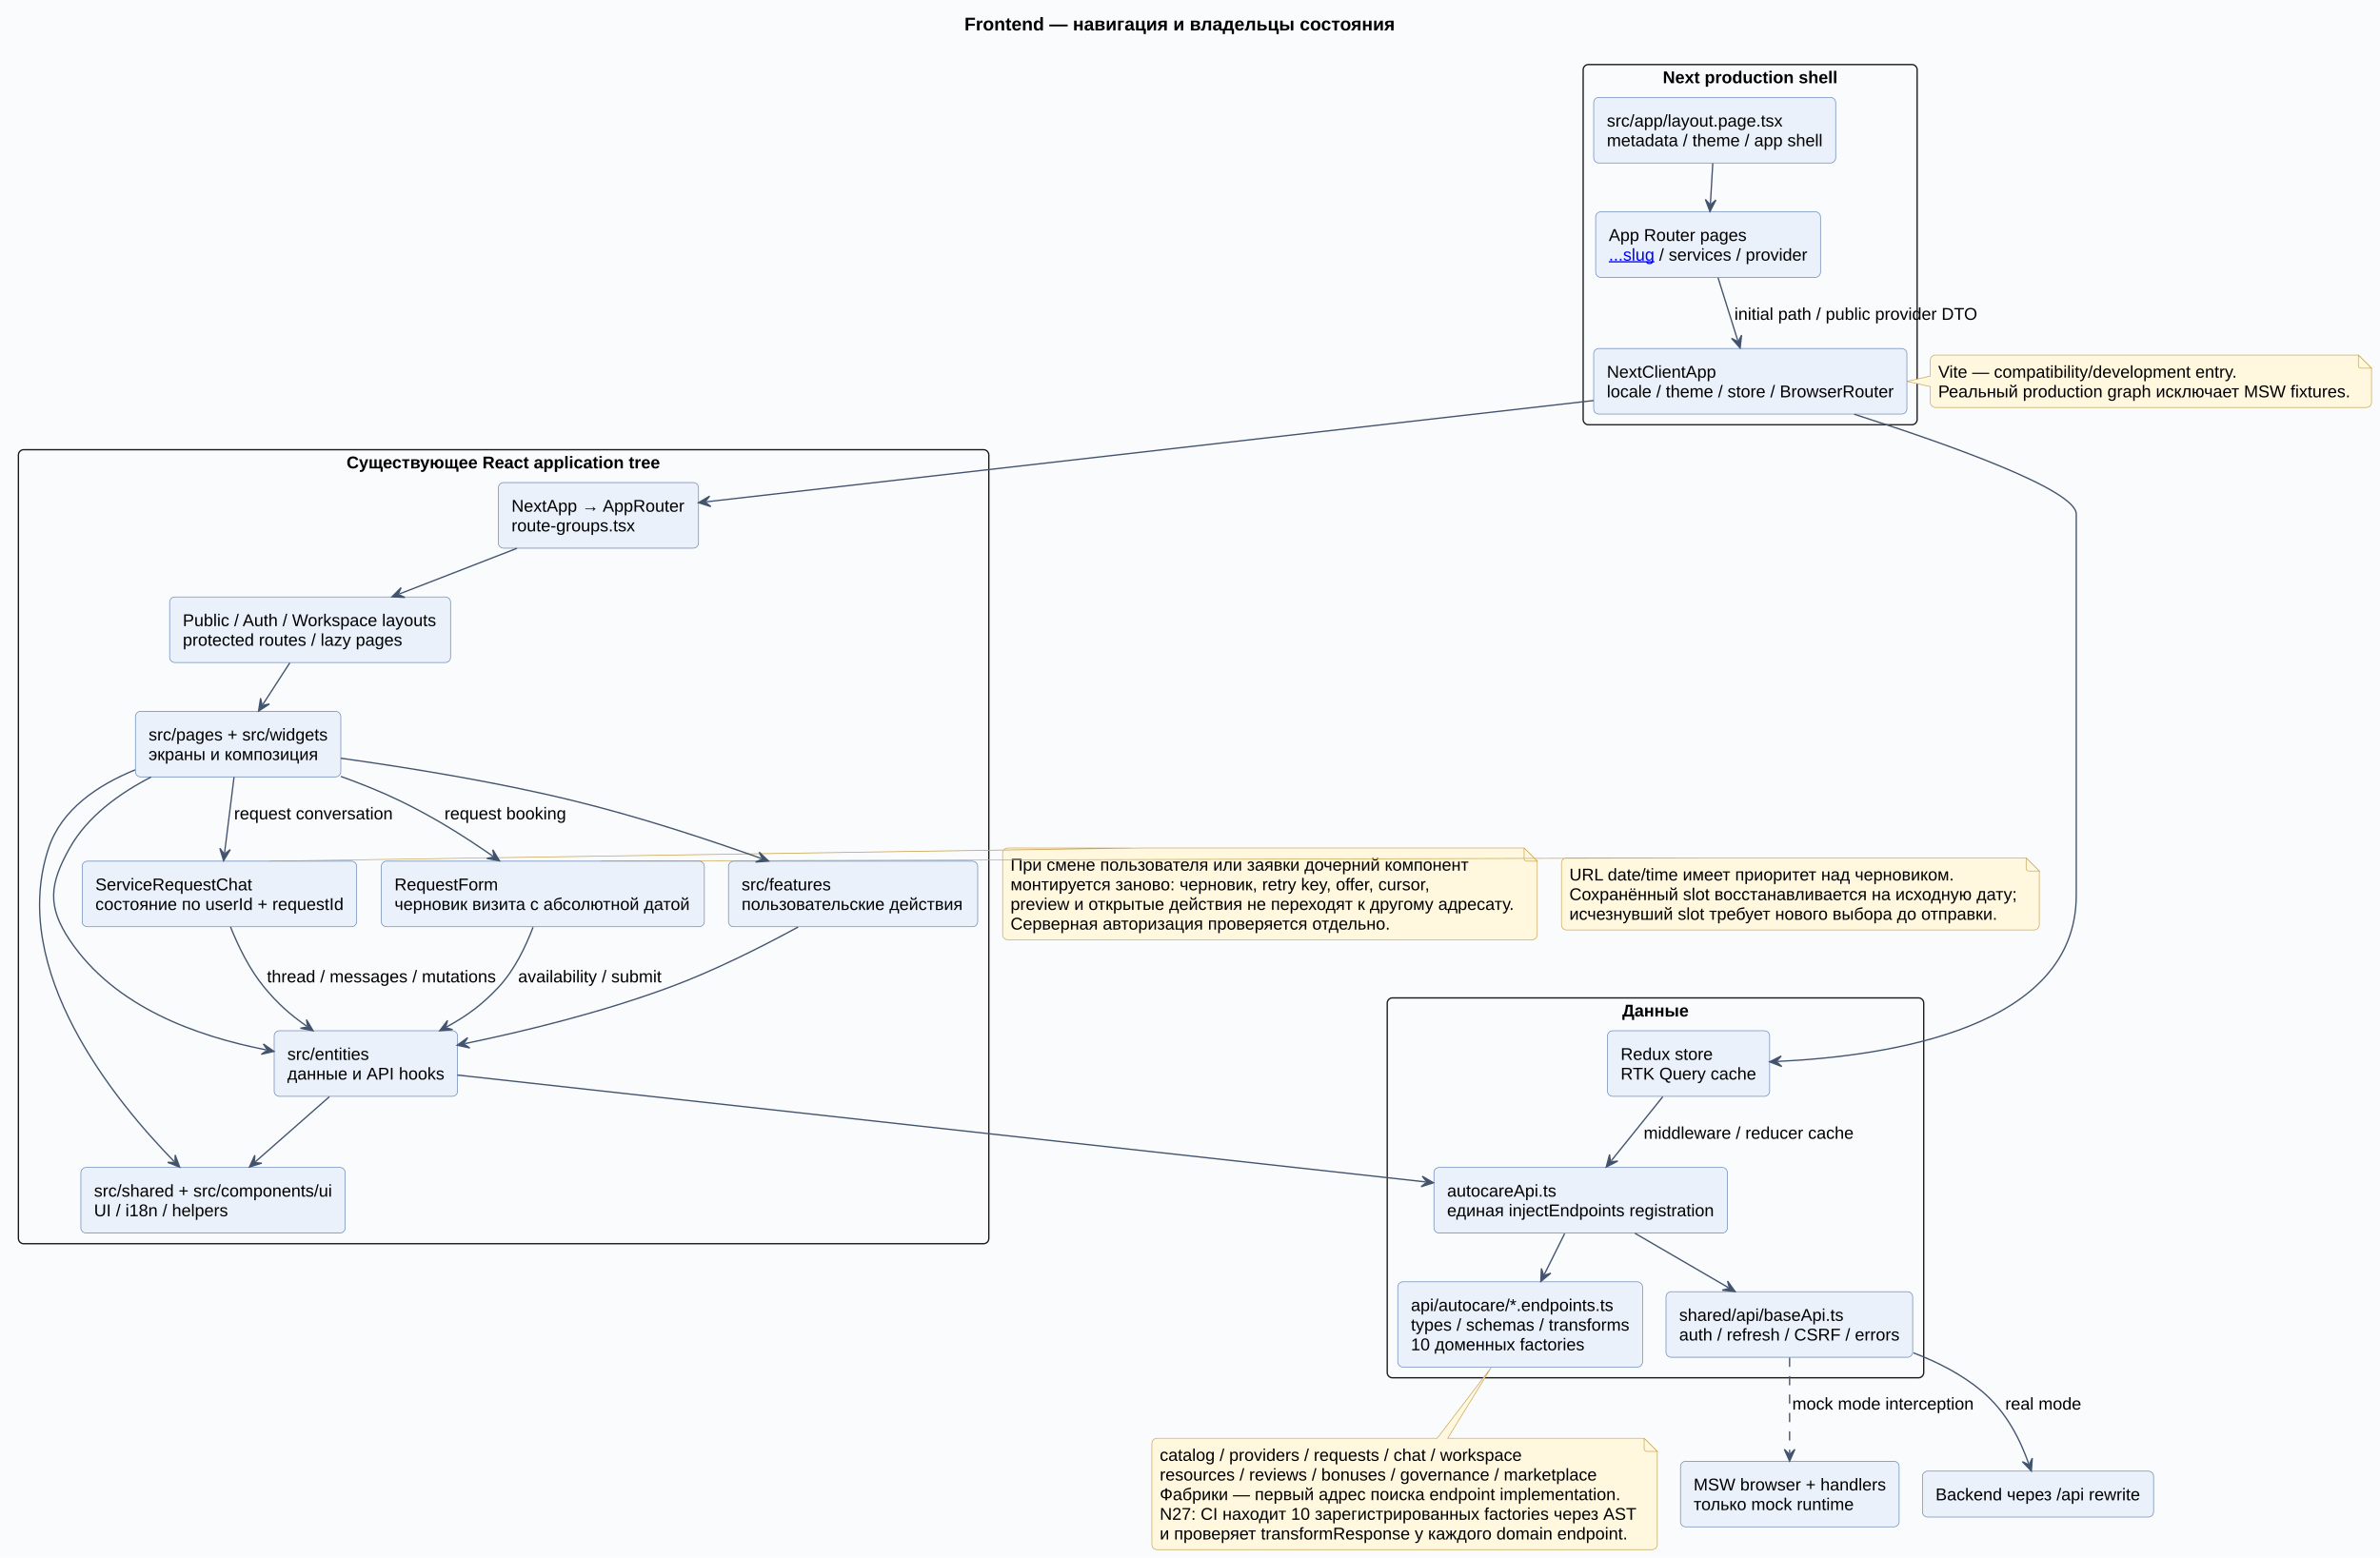
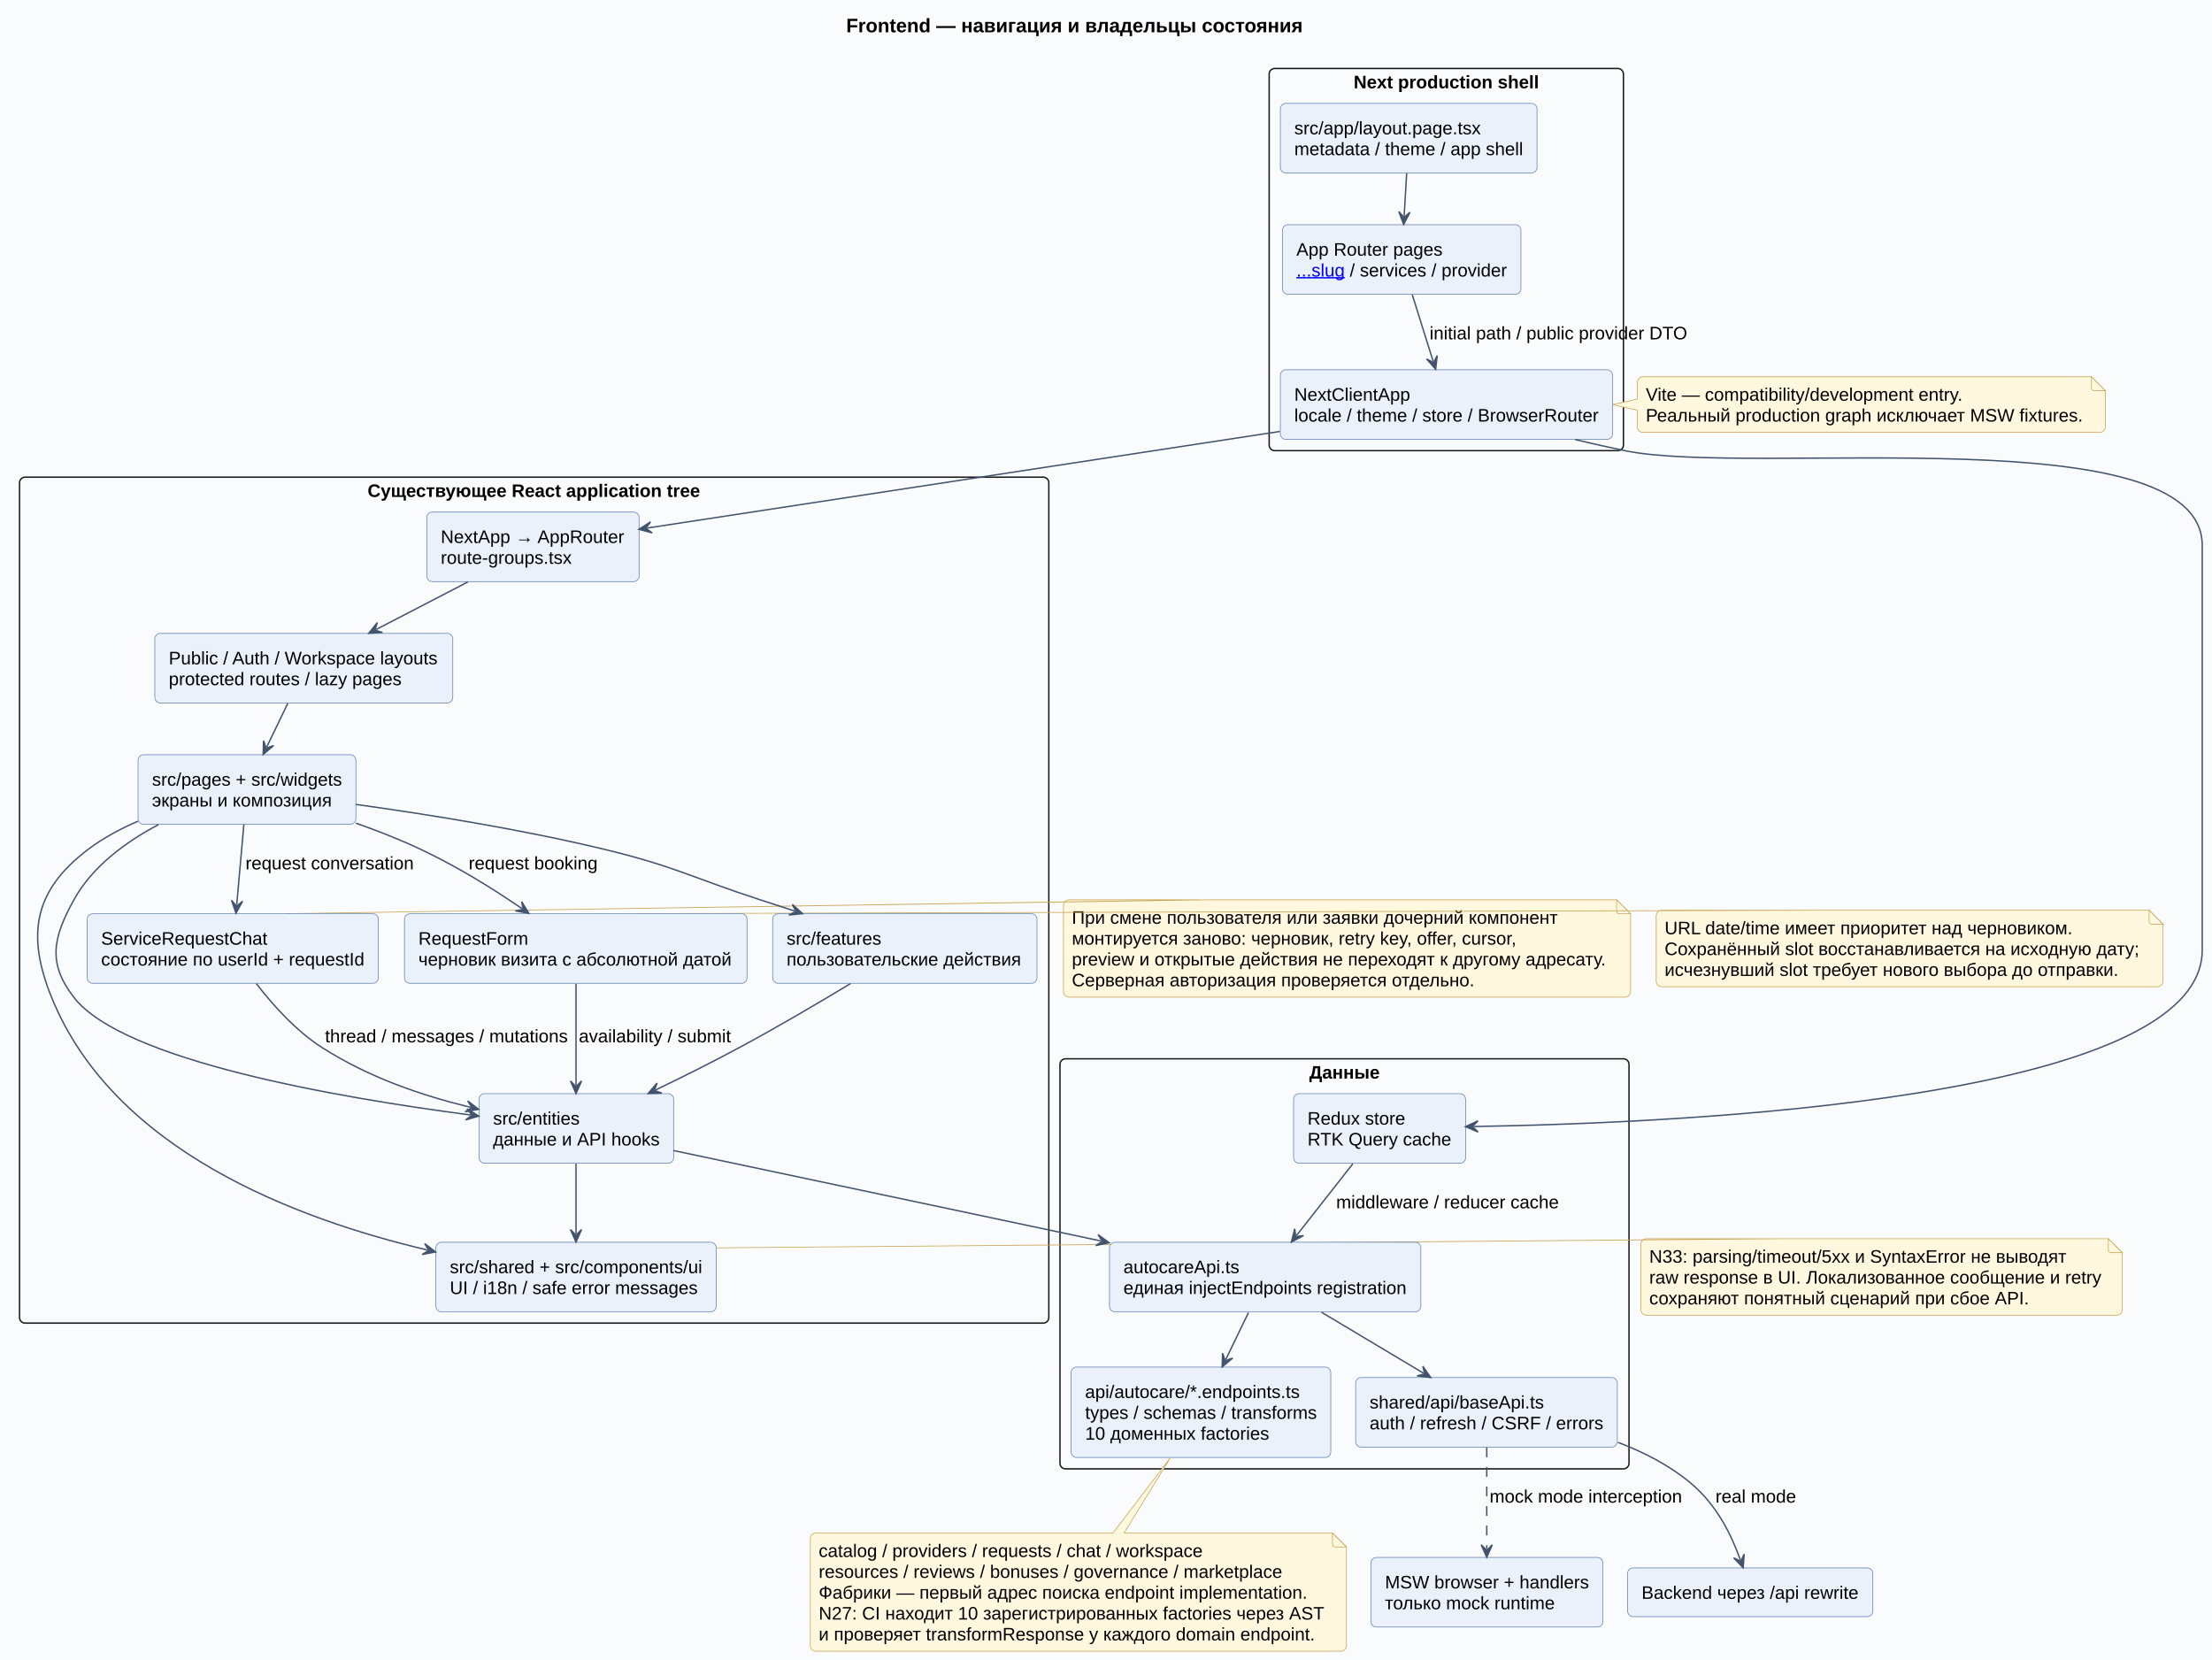
- <svg xmlns="http://www.w3.org/2000/svg" xmlns:xlink="http://www.w3.org/1999/xlink" contentStyleType="text/css" data-diagram-type="DESCRIPTION" height="1185px" preserveAspectRatio="none" style="width:1810px;height:1185px;background:#FAFBFD;" version="1.1" viewBox="0 0 1810 1185" width="1810px" zoomAndPan="magnify">
+ <svg xmlns="http://www.w3.org/2000/svg" xmlns:xlink="http://www.w3.org/1999/xlink" contentStyleType="text/css" data-diagram-type="DESCRIPTION" height="1190px" preserveAspectRatio="none" style="width:1586px;height:1190px;background:#FAFBFD;" version="1.1" viewBox="0 0 1586 1190" width="1586px" zoomAndPan="magnify">
  <defs />
  <g>
-     <rect fill="#FAFBFD" height="1185" style="stroke:none;stroke-width:1;" width="1810" x="0" y="0" />
+     <rect fill="#FAFBFD" height="1190" style="stroke:none;stroke-width:1;" width="1586" x="0" y="0" />
    <g class="title" data-source-line="2">
-       <text fill="#000000" font-family="Arial" font-size="14" font-weight="bold" lengthAdjust="spacing" textLength="328.118" x="733.441" y="23.132">Frontend — навигация и владельцы состояния</text>
+       <text fill="#000000" font-family="Arial" font-size="14" font-weight="bold" lengthAdjust="spacing" textLength="328.118" x="606.691" y="23.132">Frontend — навигация и владельцы состояния</text>
    </g>
    <g class="cluster" data-qualified-name="Next production shell" data-source-line="4" id="ent0002">
-       <rect fill="none" height="274" rx="4" ry="4" style="stroke:#181818;stroke-width:1;" width="254" x="1204" y="49.099" />
-       <text fill="#000000" font-family="Arial" font-size="13" font-weight="bold" lengthAdjust="spacing" textLength="132.901" x="1264.55" y="63.292">Next production shell</text>
+       <rect fill="none" height="274" rx="4" ry="4" style="stroke:#181818;stroke-width:1;" width="254" x="910" y="49.099" />
+       <text fill="#000000" font-family="Arial" font-size="13" font-weight="bold" lengthAdjust="spacing" textLength="132.901" x="970.55" y="63.292">Next production shell</text>
    </g>
    <g class="cluster" data-qualified-name="............ React application tree" data-source-line="9" id="ent0006">
-       <rect fill="none" height="604" rx="4" ry="4" style="stroke:#181818;stroke-width:1;" width="738" x="14" y="342.099" />
+       <rect fill="none" height="606.5" rx="4" ry="4" style="stroke:#181818;stroke-width:1;" width="738" x="14" y="342.099" />
      <text fill="#000000" font-family="Arial" font-size="13" font-weight="bold" lengthAdjust="spacing" textLength="238.875" x="263.562" y="356.293">Существующее React application tree</text>
    </g>
    <g class="cluster" data-qualified-name="......" data-source-line="19" id="ent0015">
-       <rect fill="none" height="289" rx="4" ry="4" style="stroke:#181818;stroke-width:1;" width="408" x="1055" y="759.099" />
-       <text fill="#000000" font-family="Arial" font-size="13" font-weight="bold" lengthAdjust="spacing" textLength="50.527" x="1233.736" y="773.293">Данные</text>
+       <rect fill="none" height="294" rx="4" ry="4" style="stroke:#181818;stroke-width:1;" width="408" x="760" y="759.099" />
+       <text fill="#000000" font-family="Arial" font-size="13" font-weight="bold" lengthAdjust="spacing" textLength="50.527" x="938.736" y="773.293">Данные</text>
    </g>
    <g class="entity" data-qualified-name="Backend" data-source-line="25" id="ent0020">
-       <rect fill="#EAF1FB" height="34.949" rx="4" ry="4" style="stroke:#6585B5;stroke-width:0.5;" width="175.816" x="1462" y="1119.099" />
-       <text fill="#000000" font-family="Arial" font-size="13" lengthAdjust="spacing" textLength="155.816" x="1472" y="1141.293">Backend через /api rewrite</text>
+       <rect fill="#EAF1FB" height="34.949" rx="4" ry="4" style="stroke:#6585B5;stroke-width:0.5;" width="175.816" x="1167" y="1124.099" />
+       <text fill="#000000" font-family="Arial" font-size="13" lengthAdjust="spacing" textLength="155.816" x="1177" y="1146.293">Backend через /api rewrite</text>
    </g>
    <g class="entity" data-qualified-name="Mock" data-source-line="26" id="ent0021">
-       <rect fill="#EAF1FB" height="49.898" rx="4" ry="4" style="stroke:#6585B5;stroke-width:0.5;" width="166.301" x="1278" y="1111.599" />
-       <text fill="#000000" font-family="Arial" font-size="13" lengthAdjust="spacing" textLength="146.301" x="1288" y="1133.793">MSW browser + handlers</text>
-       <text fill="#000000" font-family="Arial" font-size="13" lengthAdjust="spacing" textLength="122.091" x="1288" y="1148.741">только mock runtime</text>
+       <rect fill="#EAF1FB" height="49.898" rx="4" ry="4" style="stroke:#6585B5;stroke-width:0.5;" width="166.301" x="983" y="1116.599" />
+       <text fill="#000000" font-family="Arial" font-size="13" lengthAdjust="spacing" textLength="146.301" x="993" y="1138.793">MSW browser + handlers</text>
+       <text fill="#000000" font-family="Arial" font-size="13" lengthAdjust="spacing" textLength="122.091" x="993" y="1153.741">только mock runtime</text>
    </g>
    <g class="entity" data-qualified-name="GMN43" data-source-line="49" id="ent0044">
-       <path d="M876,1098.099 L876,1174.842 A4,4 0 0 0 880,1178.842 L1256.378,1178.842 A4,4 0 0 0 1260.378,1174.842 L1260.378,1104.099 L1250.378,1094.099 L1100.999,1094.099 L1134.021,1040.319 L1092.999,1094.099 L880,1094.099 A4,4 0 0 0 876,1098.099" fill="#FFF7DE" style="stroke:#C8A552;stroke-width:0.5;" />
-       <path d="M1250.378,1094.099 L1250.378,1102.099 A2,2 0 0 0 1252.378,1104.099 L1260.378,1104.099 L1250.378,1094.099" fill="#FFF7DE" style="stroke:#C8A552;stroke-width:0.5;" />
-       <text fill="#000000" font-family="Arial" font-size="13" lengthAdjust="spacing" textLength="275.298" x="882" y="1111.293">catalog / providers / requests / chat / workspace</text>
-       <text fill="#000000" font-family="Arial" font-size="13" lengthAdjust="spacing" textLength="332.382" x="882" y="1126.241">resources / reviews / bonuses / governance / marketplace</text>
-       <text fill="#000000" font-family="Arial" font-size="13" lengthAdjust="spacing" textLength="350.054" x="882" y="1141.19">Фабрики — первый адрес поиска endpoint implementation.</text>
-       <text fill="#000000" font-family="Arial" font-size="13" lengthAdjust="spacing" textLength="363.378" x="882" y="1156.139">N27: CI находит 10 зарегистрированных factories через AST</text>
-       <text fill="#000000" font-family="Arial" font-size="13" lengthAdjust="spacing" textLength="356.491" x="882" y="1171.087">и проверяет transformResponse у каждого domain endpoint.</text>
+       <path d="M581,1103.099 L581,1179.842 A4,4 0 0 0 585,1183.842 L961.378,1183.842 A4,4 0 0 0 965.378,1179.842 L965.378,1109.099 L955.378,1099.099 L805.999,1099.099 L839.021,1045.319 L797.999,1099.099 L585,1099.099 A4,4 0 0 0 581,1103.099" fill="#FFF7DE" style="stroke:#C8A552;stroke-width:0.5;" />
+       <path d="M955.378,1099.099 L955.378,1107.099 A2,2 0 0 0 957.378,1109.099 L965.378,1109.099 L955.378,1099.099" fill="#FFF7DE" style="stroke:#C8A552;stroke-width:0.5;" />
+       <text fill="#000000" font-family="Arial" font-size="13" lengthAdjust="spacing" textLength="275.298" x="587" y="1116.293">catalog / providers / requests / chat / workspace</text>
+       <text fill="#000000" font-family="Arial" font-size="13" lengthAdjust="spacing" textLength="332.382" x="587" y="1131.241">resources / reviews / bonuses / governance / marketplace</text>
+       <text fill="#000000" font-family="Arial" font-size="13" lengthAdjust="spacing" textLength="350.054" x="587" y="1146.19">Фабрики — первый адрес поиска endpoint implementation.</text>
+       <text fill="#000000" font-family="Arial" font-size="13" lengthAdjust="spacing" textLength="363.378" x="587" y="1161.139">N27: CI находит 10 зарегистрированных factories через AST</text>
+       <text fill="#000000" font-family="Arial" font-size="13" lengthAdjust="spacing" textLength="356.491" x="587" y="1176.087">и проверяет transformResponse у каждого domain endpoint.</text>
    </g>
    <g class="entity" data-qualified-name="GMN46" data-source-line="56" id="ent0047">
-       <path d="M1468,274.099 L1468,286.099 L1450.141,290.099 L1468,294.099 L1468,305.996 A4,4 0 0 0 1472,309.996 L1799.545,309.996 A4,4 0 0 0 1803.545,305.996 L1803.545,280.099 L1793.545,270.099 L1472,270.099 A4,4 0 0 0 1468,274.099" fill="#FFF7DE" style="stroke:#C8A552;stroke-width:0.5;" />
-       <path d="M1793.545,270.099 L1793.545,278.099 A2,2 0 0 0 1795.545,280.099 L1803.545,280.099 L1793.545,270.099" fill="#FFF7DE" style="stroke:#C8A552;stroke-width:0.5;" />
-       <text fill="#000000" font-family="Arial" font-size="13" lengthAdjust="spacing" textLength="228.325" x="1474" y="287.293">Vite — compatibility/development entry.</text>
-       <text fill="#000000" font-family="Arial" font-size="13" lengthAdjust="spacing" textLength="314.545" x="1474" y="302.241">Реальный production graph исключает MSW fixtures.</text>
+       <path d="M1174,274.099 L1174,286.099 L1156.141,290.099 L1174,294.099 L1174,305.996 A4,4 0 0 0 1178,309.996 L1505.545,309.996 A4,4 0 0 0 1509.545,305.996 L1509.545,280.099 L1499.545,270.099 L1178,270.099 A4,4 0 0 0 1174,274.099" fill="#FFF7DE" style="stroke:#C8A552;stroke-width:0.5;" />
+       <path d="M1499.545,270.099 L1499.545,278.099 A2,2 0 0 0 1501.545,280.099 L1509.545,280.099 L1499.545,270.099" fill="#FFF7DE" style="stroke:#C8A552;stroke-width:0.5;" />
+       <text fill="#000000" font-family="Arial" font-size="13" lengthAdjust="spacing" textLength="228.325" x="1180" y="287.293">Vite — compatibility/development entry.</text>
+       <text fill="#000000" font-family="Arial" font-size="13" lengthAdjust="spacing" textLength="314.545" x="1180" y="302.241">Реальный production graph исключает MSW fixtures.</text>
    </g>
    <g class="entity" data-qualified-name="GMN49" data-source-line="60" id="ent0050">
+       <path d="M1176.5,892.099 L1176.5,938.945 A4,4 0 0 0 1180.5,942.945 L1517.662,942.945 A4,4 0 0 0 1521.662,938.945 L1521.662,898.099 L1511.662,888.099 L1277.165,888.099 L513.562,894.651 L1269.165,888.099 L1180.5,888.099 A4,4 0 0 0 1176.5,892.099" fill="#FFF7DE" style="stroke:#C8A552;stroke-width:0.5;" />
+       <path d="M1511.662,888.099 L1511.662,896.099 A2,2 0 0 0 1513.662,898.099 L1521.662,898.099 L1511.662,888.099" fill="#FFF7DE" style="stroke:#C8A552;stroke-width:0.5;" />
+       <text fill="#000000" font-family="Arial" font-size="13" lengthAdjust="spacing" textLength="299.508" x="1182.5" y="905.293">N33: parsing/timeout/5xx и SyntaxError не выводят</text>
+       <text fill="#000000" font-family="Arial" font-size="13" lengthAdjust="spacing" textLength="324.162" x="1182.5" y="920.241">raw response в UI. Локализованное сообщение и retry</text>
+       <text fill="#000000" font-family="Arial" font-size="13" lengthAdjust="spacing" textLength="272.74" x="1182.5" y="935.19">сохраняют понятный сценарий при сбое API.</text>
+     </g>
+     <g class="entity" data-qualified-name="GMN52" data-source-line="65" id="ent0053">
      <path d="M762.5,649.099 L762.5,710.894 A4,4 0 0 0 766.5,714.894 L1165.095,714.894 A4,4 0 0 0 1169.095,710.894 L1169.095,655.099 L1159.095,645.099 L868.471,645.099 L205.079,655.052 L860.471,645.099 L766.5,645.099 A4,4 0 0 0 762.5,649.099" fill="#FFF7DE" style="stroke:#C8A552;stroke-width:0.5;" />
      <path d="M1159.095,645.099 L1159.095,653.099 A2,2 0 0 0 1161.095,655.099 L1169.095,655.099 L1159.095,645.099" fill="#FFF7DE" style="stroke:#C8A552;stroke-width:0.5;" />
      <text fill="#000000" font-family="Arial" font-size="13" lengthAdjust="spacing" textLength="349.959" x="768.5" y="662.293">При смене пользователя или заявки дочерний компонент</text>
      <text fill="#000000" font-family="Arial" font-size="13" lengthAdjust="spacing" textLength="322.34" x="768.5" y="677.241">монтируется заново: черновик, retry key, offer, cursor,</text>
      <text fill="#000000" font-family="Arial" font-size="13" lengthAdjust="spacing" textLength="385.595" x="768.5" y="692.19">preview и открытые действия не переходят к другому адресату.</text>
      <text fill="#000000" font-family="Arial" font-size="13" lengthAdjust="spacing" textLength="291.256" x="768.5" y="707.139">Серверная авторизация проверяется отдельно.</text>
    </g>
-     <g class="entity" data-qualified-name="GMN52" data-source-line="66" id="ent0053">
-       <path d="M1187.5,656.599 L1187.5,703.445 A4,4 0 0 0 1191.5,707.445 L1546.88,707.445 A4,4 0 0 0 1550.88,703.445 L1550.88,662.599 L1540.88,652.599 L1302.48,652.599 L457.124,655.021 L1294.48,652.599 L1191.5,652.599 A4,4 0 0 0 1187.5,656.599" fill="#FFF7DE" style="stroke:#C8A552;stroke-width:0.5;" />
+     <g class="entity" data-qualified-name="GMN55" data-source-line="71" id="ent0056">
+       <path d="M1187.5,656.599 L1187.5,703.445 A4,4 0 0 0 1191.5,707.445 L1546.88,707.445 A4,4 0 0 0 1550.88,703.445 L1550.88,662.599 L1540.88,652.599 L1302.844,652.599 L457.124,655.021 L1294.844,652.599 L1191.5,652.599 A4,4 0 0 0 1187.5,656.599" fill="#FFF7DE" style="stroke:#C8A552;stroke-width:0.5;" />
      <path d="M1540.88,652.599 L1540.88,660.599 A2,2 0 0 0 1542.88,662.599 L1550.88,662.599 L1540.88,652.599" fill="#FFF7DE" style="stroke:#C8A552;stroke-width:0.5;" />
      <text fill="#000000" font-family="Arial" font-size="13" lengthAdjust="spacing" textLength="293.814" x="1193.5" y="669.793">URL date/time имеет приоритет над черновиком.</text>
      <text fill="#000000" font-family="Arial" font-size="13" lengthAdjust="spacing" textLength="342.38" x="1193.5" y="684.741">Сохранённый slot восстанавливается на исходную дату;</text>
      <text fill="#000000" font-family="Arial" font-size="13" lengthAdjust="spacing" textLength="327.577" x="1193.5" y="699.69">исчезнувший slot требует нового выбора до отправки.</text>
    </g>
    <g class="entity" data-qualified-name="Next production shell.Layout" data-source-line="5" id="ent0003">
-       <rect fill="#EAF1FB" height="49.898" rx="4" ry="4" style="stroke:#6585B5;stroke-width:0.5;" width="184.042" x="1212" y="74.099" />
-       <text fill="#000000" font-family="Arial" font-size="13" lengthAdjust="spacing" textLength="133.688" x="1222" y="96.293">src/app/layout.page.tsx</text>
-       <text fill="#000000" font-family="Arial" font-size="13" lengthAdjust="spacing" textLength="164.042" x="1222" y="111.241">metadata / theme / app shell</text>
+       <rect fill="#EAF1FB" height="49.898" rx="4" ry="4" style="stroke:#6585B5;stroke-width:0.5;" width="184.042" x="918" y="74.099" />
+       <text fill="#000000" font-family="Arial" font-size="13" lengthAdjust="spacing" textLength="133.688" x="928" y="96.293">src/app/layout.page.tsx</text>
+       <text fill="#000000" font-family="Arial" font-size="13" lengthAdjust="spacing" textLength="164.042" x="928" y="111.241">metadata / theme / app shell</text>
    </g>
    <g class="entity" data-qualified-name="Next production shell.Pages" data-source-line="6" id="ent0004">
-       <rect fill="#EAF1FB" height="49.898" rx="4" ry="4" style="stroke:#6585B5;stroke-width:0.5;" width="170.998" x="1213.5" y="161.099" />
-       <text fill="#000000" font-family="Arial" font-size="13" lengthAdjust="spacing" textLength="104.793" x="1223.5" y="183.292">App Router pages</text>
+       <rect fill="#EAF1FB" height="49.898" rx="4" ry="4" style="stroke:#6585B5;stroke-width:0.5;" width="170.998" x="919.5" y="161.099" />
+       <text fill="#000000" font-family="Arial" font-size="13" lengthAdjust="spacing" textLength="104.793" x="929.5" y="183.292">App Router pages</text>
      <a href="...slug" target="_top" title="...slug" xlink:actuate="onRequest" xlink:href="...slug" xlink:show="new" xlink:title="...slug" xlink:type="simple">
-         <text fill="#0000FF" font-family="Arial" font-size="13" lengthAdjust="spacing" text-decoration="underline" textLength="34.684" x="1223.5" y="198.241">...slug</text>
+         <text fill="#0000FF" font-family="Arial" font-size="13" lengthAdjust="spacing" text-decoration="underline" textLength="34.684" x="929.5" y="198.241">...slug</text>
      </a>
-       <text fill="#000000" font-family="Arial" font-size="13" lengthAdjust="spacing" textLength="112.703" x="1261.795" y="198.241">/ services / provider</text>
+       <text fill="#000000" font-family="Arial" font-size="13" lengthAdjust="spacing" textLength="112.703" x="967.795" y="198.241">/ services / provider</text>
    </g>
    <g class="entity" data-qualified-name="Next production shell.Client" data-source-line="7" id="ent0005">
-       <rect fill="#EAF1FB" height="49.898" rx="4" ry="4" style="stroke:#6585B5;stroke-width:0.5;" width="238.201" x="1212" y="265.099" />
-       <text fill="#000000" font-family="Arial" font-size="13" lengthAdjust="spacing" textLength="83.097" x="1222" y="287.293">NextClientApp</text>
-       <text fill="#000000" font-family="Arial" font-size="13" lengthAdjust="spacing" textLength="218.201" x="1222" y="302.241">locale / theme / store / BrowserRouter</text>
+       <rect fill="#EAF1FB" height="49.898" rx="4" ry="4" style="stroke:#6585B5;stroke-width:0.5;" width="238.201" x="918" y="265.099" />
+       <text fill="#000000" font-family="Arial" font-size="13" lengthAdjust="spacing" textLength="83.097" x="928" y="287.293">NextClientApp</text>
+       <text fill="#000000" font-family="Arial" font-size="13" lengthAdjust="spacing" textLength="218.201" x="928" y="302.241">locale / theme / store / BrowserRouter</text>
    </g>
    <g class="entity" data-qualified-name="............ React application tree.Router" data-source-line="10" id="ent0007">
-       <rect fill="#EAF1FB" height="49.898" rx="4" ry="4" style="stroke:#6585B5;stroke-width:0.5;" width="152.234" x="379" y="367.099" />
-       <text fill="#000000" font-family="Arial" font-size="13" lengthAdjust="spacing" textLength="132.234" x="389" y="389.293">NextApp → AppRouter</text>
-       <text fill="#000000" font-family="Arial" font-size="13" lengthAdjust="spacing" textLength="93.933" x="389" y="404.241">route-groups.tsx</text>
+       <rect fill="#EAF1FB" height="49.898" rx="4" ry="4" style="stroke:#6585B5;stroke-width:0.5;" width="152.234" x="306" y="367.099" />
+       <text fill="#000000" font-family="Arial" font-size="13" lengthAdjust="spacing" textLength="132.234" x="316" y="389.293">NextApp → AppRouter</text>
+       <text fill="#000000" font-family="Arial" font-size="13" lengthAdjust="spacing" textLength="93.933" x="316" y="404.241">route-groups.tsx</text>
    </g>
    <g class="entity" data-qualified-name="............ React application tree.Routes" data-source-line="11" id="ent0008">
-       <rect fill="#EAF1FB" height="49.898" rx="4" ry="4" style="stroke:#6585B5;stroke-width:0.5;" width="213.642" x="129" y="454.099" />
-       <text fill="#000000" font-family="Arial" font-size="13" lengthAdjust="spacing" textLength="193.642" x="139" y="476.293">Public / Auth / Workspace layouts</text>
-       <text fill="#000000" font-family="Arial" font-size="13" lengthAdjust="spacing" textLength="166.931" x="139" y="491.241">protected routes / lazy pages</text>
+       <rect fill="#EAF1FB" height="49.898" rx="4" ry="4" style="stroke:#6585B5;stroke-width:0.5;" width="213.642" x="111" y="454.099" />
+       <text fill="#000000" font-family="Arial" font-size="13" lengthAdjust="spacing" textLength="193.642" x="121" y="476.293">Public / Auth / Workspace layouts</text>
+       <text fill="#000000" font-family="Arial" font-size="13" lengthAdjust="spacing" textLength="166.931" x="121" y="491.241">protected routes / lazy pages</text>
    </g>
    <g class="entity" data-qualified-name="............ React application tree.Screens" data-source-line="12" id="ent0009">
-       <rect fill="#EAF1FB" height="49.898" rx="4" ry="4" style="stroke:#6585B5;stroke-width:0.5;" width="156.195" x="103" y="541.099" />
-       <text fill="#000000" font-family="Arial" font-size="13" lengthAdjust="spacing" textLength="136.195" x="113" y="563.293">src/pages + src/widgets</text>
-       <text fill="#000000" font-family="Arial" font-size="13" lengthAdjust="spacing" textLength="128.883" x="113" y="578.241">экраны и композиция</text>
+       <rect fill="#EAF1FB" height="49.898" rx="4" ry="4" style="stroke:#6585B5;stroke-width:0.5;" width="156.195" x="99" y="541.099" />
+       <text fill="#000000" font-family="Arial" font-size="13" lengthAdjust="spacing" textLength="136.195" x="109" y="563.293">src/pages + src/widgets</text>
+       <text fill="#000000" font-family="Arial" font-size="13" lengthAdjust="spacing" textLength="128.883" x="109" y="578.241">экраны и композиция</text>
    </g>
    <g class="entity" data-qualified-name="............ React application tree.Features" data-source-line="13" id="ent0010">
      <rect fill="#EAF1FB" height="49.898" rx="4" ry="4" style="stroke:#6585B5;stroke-width:0.5;" width="189.527" x="554" y="655.099" />
      <text fill="#000000" font-family="Arial" font-size="13" lengthAdjust="spacing" textLength="67.914" x="564" y="677.293">src/features</text>
      <text fill="#000000" font-family="Arial" font-size="13" lengthAdjust="spacing" textLength="169.527" x="564" y="692.241">пользовательские действия</text>
    </g>
    <g class="entity" data-qualified-name="............ React application tree.Entities" data-source-line="14" id="ent0011">
-       <rect fill="#EAF1FB" height="49.898" rx="4" ry="4" style="stroke:#6585B5;stroke-width:0.5;" width="139.488" x="208.5" y="784.099" />
-       <text fill="#000000" font-family="Arial" font-size="13" lengthAdjust="spacing" textLength="62.131" x="218.5" y="806.293">src/entities</text>
-       <text fill="#000000" font-family="Arial" font-size="13" lengthAdjust="spacing" textLength="119.488" x="218.5" y="821.241">данные и API hooks</text>
+       <rect fill="#EAF1FB" height="49.898" rx="4" ry="4" style="stroke:#6585B5;stroke-width:0.5;" width="139.488" x="343.5" y="784.099" />
+       <text fill="#000000" font-family="Arial" font-size="13" lengthAdjust="spacing" textLength="62.131" x="353.5" y="806.293">src/entities</text>
+       <text fill="#000000" font-family="Arial" font-size="13" lengthAdjust="spacing" textLength="119.488" x="353.5" y="821.241">данные и API hooks</text>
    </g>
    <g class="entity" data-qualified-name="............ React application tree.RequestChat" data-source-line="15" id="ent0012">
      <rect fill="#EAF1FB" height="49.898" rx="4" ry="4" style="stroke:#6585B5;stroke-width:0.5;" width="208.767" x="62.5" y="655.099" />
      <text fill="#000000" font-family="Arial" font-size="13" lengthAdjust="spacing" textLength="119.228" x="72.5" y="677.293">ServiceRequestChat</text>
      <text fill="#000000" font-family="Arial" font-size="13" lengthAdjust="spacing" textLength="188.767" x="72.5" y="692.241">состояние по userId + requestId</text>
    </g>
    <g class="entity" data-qualified-name="............ React application tree.BookingForm" data-source-line="16" id="ent0013">
      <rect fill="#EAF1FB" height="49.898" rx="4" ry="4" style="stroke:#6585B5;stroke-width:0.5;" width="245.647" x="290" y="655.099" />
      <text fill="#000000" font-family="Arial" font-size="13" lengthAdjust="spacing" textLength="78.749" x="300" y="677.293">RequestForm</text>
      <text fill="#000000" font-family="Arial" font-size="13" lengthAdjust="spacing" textLength="225.647" x="300" y="692.241">черновик визита с абсолютной датой</text>
    </g>
    <g class="entity" data-qualified-name="............ React application tree.Shared" data-source-line="17" id="ent0014">
-       <rect fill="#EAF1FB" height="49.898" rx="4" ry="4" style="stroke:#6585B5;stroke-width:0.5;" width="200.997" x="61.5" y="888.099" />
-       <text fill="#000000" font-family="Arial" font-size="13" lengthAdjust="spacing" textLength="180.997" x="71.5" y="910.293">src/shared + src/components/ui</text>
-       <text fill="#000000" font-family="Arial" font-size="13" lengthAdjust="spacing" textLength="101.886" x="71.5" y="925.241">UI / i18n / helpers</text>
+       <rect fill="#EAF1FB" height="49.898" rx="4" ry="4" style="stroke:#6585B5;stroke-width:0.5;" width="200.997" x="312.5" y="890.599" />
+       <text fill="#000000" font-family="Arial" font-size="13" lengthAdjust="spacing" textLength="180.997" x="322.5" y="912.793">src/shared + src/components/ui</text>
+       <text fill="#000000" font-family="Arial" font-size="13" lengthAdjust="spacing" textLength="177.741" x="322.5" y="927.741">UI / i18n / safe error messages</text>
    </g>
    <g class="entity" data-qualified-name=".......Store" data-source-line="20" id="ent0016">
-       <rect fill="#EAF1FB" height="49.898" rx="4" ry="4" style="stroke:#6585B5;stroke-width:0.5;" width="123.314" x="1222.5" y="784.099" />
-       <text fill="#000000" font-family="Arial" font-size="13" lengthAdjust="spacing" textLength="70.091" x="1232.5" y="806.293">Redux store</text>
-       <text fill="#000000" font-family="Arial" font-size="13" lengthAdjust="spacing" textLength="103.314" x="1232.5" y="821.241">RTK Query cache</text>
+       <rect fill="#EAF1FB" height="49.898" rx="4" ry="4" style="stroke:#6585B5;stroke-width:0.5;" width="123.314" x="927.5" y="784.099" />
+       <text fill="#000000" font-family="Arial" font-size="13" lengthAdjust="spacing" textLength="70.091" x="937.5" y="806.293">Redux store</text>
+       <text fill="#000000" font-family="Arial" font-size="13" lengthAdjust="spacing" textLength="103.314" x="937.5" y="821.241">RTK Query cache</text>
    </g>
    <g class="entity" data-qualified-name=".......AutoAPI" data-source-line="21" id="ent0017">
-       <rect fill="#EAF1FB" height="49.898" rx="4" ry="4" style="stroke:#6585B5;stroke-width:0.5;" width="223.227" x="1090.5" y="888.099" />
-       <text fill="#000000" font-family="Arial" font-size="13" lengthAdjust="spacing" textLength="83.103" x="1100.5" y="910.293">autocareApi.ts</text>
-       <text fill="#000000" font-family="Arial" font-size="13" lengthAdjust="spacing" textLength="203.227" x="1100.5" y="925.241">единая injectEndpoints registration</text>
+       <rect fill="#EAF1FB" height="49.898" rx="4" ry="4" style="stroke:#6585B5;stroke-width:0.5;" width="223.227" x="795.5" y="890.599" />
+       <text fill="#000000" font-family="Arial" font-size="13" lengthAdjust="spacing" textLength="83.103" x="805.5" y="912.793">autocareApi.ts</text>
+       <text fill="#000000" font-family="Arial" font-size="13" lengthAdjust="spacing" textLength="203.227" x="805.5" y="927.741">единая injectEndpoints registration</text>
    </g>
    <g class="entity" data-qualified-name=".......Factories" data-source-line="22" id="ent0018">
-       <rect fill="#EAF1FB" height="64.846" rx="4" ry="4" style="stroke:#6585B5;stroke-width:0.5;" width="186.163" x="1063" y="975.099" />
-       <text fill="#000000" font-family="Arial" font-size="13" lengthAdjust="spacing" textLength="153.937" x="1073" y="997.293">api/autocare/*.endpoints.ts</text>
-       <text fill="#000000" font-family="Arial" font-size="13" lengthAdjust="spacing" textLength="166.163" x="1073" y="1012.241">types / schemas / transforms</text>
-       <text fill="#000000" font-family="Arial" font-size="13" lengthAdjust="spacing" textLength="132" x="1073" y="1027.19">10 доменных factories</text>
+       <rect fill="#EAF1FB" height="64.846" rx="4" ry="4" style="stroke:#6585B5;stroke-width:0.5;" width="186.163" x="768" y="980.099" />
+       <text fill="#000000" font-family="Arial" font-size="13" lengthAdjust="spacing" textLength="153.937" x="778" y="1002.293">api/autocare/*.endpoints.ts</text>
+       <text fill="#000000" font-family="Arial" font-size="13" lengthAdjust="spacing" textLength="166.163" x="778" y="1017.241">types / schemas / transforms</text>
+       <text fill="#000000" font-family="Arial" font-size="13" lengthAdjust="spacing" textLength="132" x="778" y="1032.19">10 доменных factories</text>
    </g>
    <g class="entity" data-qualified-name=".......Transport" data-source-line="23" id="ent0019">
-       <rect fill="#EAF1FB" height="49.898" rx="4" ry="4" style="stroke:#6585B5;stroke-width:0.5;" width="187.603" x="1267" y="982.599" />
-       <text fill="#000000" font-family="Arial" font-size="13" lengthAdjust="spacing" textLength="125.023" x="1277" y="1004.793">shared/api/baseApi.ts</text>
-       <text fill="#000000" font-family="Arial" font-size="13" lengthAdjust="spacing" textLength="167.603" x="1277" y="1019.741">auth / refresh / CSRF / errors</text>
+       <rect fill="#EAF1FB" height="49.898" rx="4" ry="4" style="stroke:#6585B5;stroke-width:0.5;" width="187.603" x="972" y="987.599" />
+       <text fill="#000000" font-family="Arial" font-size="13" lengthAdjust="spacing" textLength="125.023" x="982" y="1009.793">shared/api/baseApi.ts</text>
+       <text fill="#000000" font-family="Arial" font-size="13" lengthAdjust="spacing" textLength="167.603" x="982" y="1024.741">auth / refresh / CSRF / errors</text>
    </g>
    <g class="link" data-entity-1="ent0003" data-entity-2="ent0004" data-link-type="dependency" id="lnk22">
-       <polygon fill="#42536D" points="1300.423,160.908,1304.945,152.159,1300.717,155.917,1296.958,151.689,1300.423,160.908" style="stroke:#42536D;stroke-width:1;" />
-       <path d="M1302.581,124.229 C1301.905,135.714 1301.451,143.426 1300.775,154.918" fill="none" style="stroke:#42536D;stroke-width:1;" />
+       <polygon fill="#42536D" points="1006.423,160.908,1010.945,152.159,1006.717,155.917,1002.958,151.689,1006.423,160.908" style="stroke:#42536D;stroke-width:1;" />
+       <path d="M1008.581,124.229 C1007.905,135.714 1007.451,143.426 1006.775,154.918" fill="none" style="stroke:#42536D;stroke-width:1;" />
    </g>
    <g class="link" data-entity-1="ent0004" data-entity-2="ent0005" data-link-type="dependency" id="lnk23">
-       <polygon fill="#42536D" points="1323.36,264.746,1324.483,254.961,1321.863,259.975,1316.849,257.356,1323.36,264.746" style="stroke:#42536D;stroke-width:1;" />
-       <path d="M1306.584,211.271 C1311.648,227.413 1316.488,242.842 1321.564,259.021" fill="none" style="stroke:#42536D;stroke-width:1;" />
-       <text fill="#000000" font-family="Arial" font-size="13" lengthAdjust="spacing" textLength="184.971" x="1319" y="243.292">initial path / public provider DTO</text>
+       <polygon fill="#42536D" points="1029.36,264.746,1030.483,254.961,1027.863,259.975,1022.849,257.356,1029.36,264.746" style="stroke:#42536D;stroke-width:1;" />
+       <path d="M1012.584,211.271 C1017.648,227.413 1022.488,242.842 1027.564,259.021" fill="none" style="stroke:#42536D;stroke-width:1;" />
+       <text fill="#000000" font-family="Arial" font-size="13" lengthAdjust="spacing" textLength="184.971" x="1025" y="243.292">initial path / public provider DTO</text>
    </g>
    <g class="link" data-entity-1="ent0005" data-entity-2="ent0007" data-link-type="dependency" id="lnk24">
-       <polygon fill="#42536D" points="531.199,382.4,540.595,385.353,536.167,381.833,539.688,377.405,531.199,382.4" style="stroke:#42536D;stroke-width:1;" />
-       <path d="M1211.947,304.689 C1029.036,325.569 690.007,364.271 537.161,381.72" fill="none" style="stroke:#42536D;stroke-width:1;" />
+       <polygon fill="#42536D" points="458.119,379.477,467.62,382.073,463.062,378.723,466.413,374.165,458.119,379.477" style="stroke:#42536D;stroke-width:1;" />
+       <path d="M917.625,309.324 C783.865,329.745 576.947,361.336 464.051,378.572" fill="none" style="stroke:#42536D;stroke-width:1;" />
    </g>
    <g class="link" data-entity-1="ent0007" data-entity-2="ent0008" data-link-type="dependency" id="lnk25">
-       <polygon fill="#42536D" points="298.105,453.994,307.943,454.466,302.766,452.185,305.048,447.009,298.105,453.994" style="stroke:#42536D;stroke-width:1;" />
-       <path d="M393.122,417.115 C363.397,428.652 333.452,440.275 303.699,451.823" fill="none" style="stroke:#42536D;stroke-width:1;" />
+       <polygon fill="#42536D" points="264.389,454.055,274.221,453.465,268.829,451.755,270.539,446.363,264.389,454.055" style="stroke:#42536D;stroke-width:1;" />
+       <path d="M335.443,417.229 C313.189,428.763 291.949,439.771 269.716,451.294" fill="none" style="stroke:#42536D;stroke-width:1;" />
    </g>
    <g class="link" data-entity-1="ent0008" data-entity-2="ent0009" data-link-type="dependency" id="lnk26">
-       <polygon fill="#42536D" points="196.653,540.908,204.9,535.525,199.369,536.71,198.184,531.179,196.653,540.908" style="stroke:#42536D;stroke-width:1;" />
-       <path d="M220.386,504.229 C212.955,515.714 207.349,524.378 199.912,535.871" fill="none" style="stroke:#42536D;stroke-width:1;" />
+       <polygon fill="#42536D" points="188.668,540.908,196.181,534.54,190.841,536.405,188.976,531.064,188.668,540.908" style="stroke:#42536D;stroke-width:1;" />
+       <path d="M206.361,504.229 C200.821,515.714 196.819,524.011 191.275,535.504" fill="none" style="stroke:#42536D;stroke-width:1;" />
    </g>
    <g class="link" data-entity-1="ent0009" data-entity-2="ent0010" data-link-type="dependency" id="lnk27">
-       <polygon fill="#42536D" points="584.499,655.018,577.362,648.231,579.789,653.341,574.679,655.767,584.499,655.018" style="stroke:#42536D;stroke-width:1;" />
-       <path d="M259.189,576.792 C309.976,583.868 377.389,594.732 436,609.099 C486.66,621.516 536.992,638.1 578.847,653.005" fill="none" style="stroke:#42536D;stroke-width:1;" />
+       <polygon fill="#42536D" points="575.43,655.023,568.116,648.427,570.677,653.471,565.633,656.032,575.43,655.023" style="stroke:#42536D;stroke-width:1;" />
+       <path d="M255.215,576.742 C306.459,583.827 374.684,594.721 434,609.099 C484.404,621.316 495.685,629.041 545,645.099 C554.844,648.304 559.507,649.823 569.726,653.16" fill="none" style="stroke:#42536D;stroke-width:1;" />
    </g>
    <g class="link" data-entity-1="ent0009" data-entity-2="ent0011" data-link-type="dependency" id="lnk28">
-       <polygon fill="#42536D" points="208.344,799.809,200.283,794.15,203.438,798.846,198.742,802,208.344,799.809" style="stroke:#42536D;stroke-width:1;" />
-       <path d="M114.912,591.11 C91.005,603.376 66.572,620.935 53,645.099 C37.765,672.224 35.706,689.237 53,715.099 C87.363,766.484 150.009,788.354 202.456,798.653" fill="none" style="stroke:#42536D;stroke-width:1;" />
+       <polygon fill="#42536D" points="343.299,800.161,334.894,795.027,338.341,799.512,333.856,802.96,343.299,800.161" style="stroke:#42536D;stroke-width:1;" />
+       <path d="M113.577,591.229 C90.202,603.58 66.219,621.167 53,645.099 C37.958,672.332 33.95,690.502 53,715.099 C88.228,760.584 242.984,787.037 337.35,799.383" fill="none" style="stroke:#42536D;stroke-width:1;" />
    </g>
    <g class="link" data-entity-1="ent0009" data-entity-2="ent0012" data-link-type="dependency" id="lnk29">
-       <polygon fill="#42536D" points="170.047,654.725,175.132,646.291,170.667,649.764,167.194,645.298,170.047,654.725" style="stroke:#42536D;stroke-width:1;" />
-       <path d="M177.997,591.125 C175.651,609.894 173.148,629.915 170.791,648.771" fill="none" style="stroke:#42536D;stroke-width:1;" />
-       <text fill="#000000" font-family="Arial" font-size="13" lengthAdjust="spacing" textLength="120.682" x="178" y="623.293">request conversation</text>
+       <polygon fill="#42536D" points="169.176,654.725,173.961,646.116,169.621,649.745,165.992,645.405,169.176,654.725" style="stroke:#42536D;stroke-width:1;" />
+       <path d="M174.855,591.125 C173.179,609.894 171.393,629.892 169.71,648.749" fill="none" style="stroke:#42536D;stroke-width:1;" />
+       <text fill="#000000" font-family="Arial" font-size="13" lengthAdjust="spacing" textLength="120.682" x="176" y="623.293">request conversation</text>
    </g>
    <g class="link" data-entity-1="ent0012" data-entity-2="ent0011" data-link-type="dependency" id="lnk30">
-       <polygon fill="#42536D" points="238.11,784.094,233.066,775.635,234.026,781.21,228.451,782.17,238.11,784.094" style="stroke:#42536D;stroke-width:1;" />
-       <path d="M175.317,705.128 C181.057,719.47 189.695,737.481 201,751.099 C211.411,763.64 220.234,771.471 233.209,780.633" fill="none" style="stroke:#42536D;stroke-width:1;" />
-       <text fill="#000000" font-family="Arial" font-size="13" lengthAdjust="spacing" textLength="174.142" x="203" y="747.293">thread / messages / mutations</text>
+       <polygon fill="#42536D" points="343.178,795.318,335.385,789.296,338.321,794.131,333.486,797.067,343.178,795.318" style="stroke:#42536D;stroke-width:1;" />
+       <path d="M183.809,705.23 C195.474,720.348 212.247,739.162 231,751.099 C264.938,772.7 301.829,785.212 337.35,793.894" fill="none" style="stroke:#42536D;stroke-width:1;" />
+       <text fill="#000000" font-family="Arial" font-size="13" lengthAdjust="spacing" textLength="174.142" x="233" y="747.293">thread / messages / mutations</text>
    </g>
    <g class="link" data-entity-1="ent0009" data-entity-2="ent0013" data-link-type="dependency" id="lnk31">
-       <polygon fill="#42536D" points="379.869,654.827,374.767,646.403,375.765,651.971,370.197,652.969,379.869,654.827" style="stroke:#42536D;stroke-width:1;" />
-       <path d="M259.241,590.633 C274.359,596.065 289.878,602.278 304,609.099 C330.732,622.01 353.951,636.79 374.944,651.399" fill="none" style="stroke:#42536D;stroke-width:1;" />
-       <text fill="#000000" font-family="Arial" font-size="13" lengthAdjust="spacing" textLength="92.511" x="338" y="623.293">request booking</text>
+       <polygon fill="#42536D" points="379.221,654.82,374.045,646.441,375.092,652,369.533,653.047,379.221,654.82" style="stroke:#42536D;stroke-width:1;" />
+       <path d="M255.154,590.157 C270.936,595.7 287.214,602.076 302,609.099 C329.165,622 352.873,636.824 374.267,651.436" fill="none" style="stroke:#42536D;stroke-width:1;" />
+       <text fill="#000000" font-family="Arial" font-size="13" lengthAdjust="spacing" textLength="92.511" x="336" y="623.293">request booking</text>
    </g>
    <g class="link" data-entity-1="ent0013" data-entity-2="ent0011" data-link-type="dependency" id="lnk32">
-       <polygon fill="#42536D" points="334.408,784.078,344.222,783.253,338.791,781.672,340.373,776.24,334.408,784.078" style="stroke:#42536D;stroke-width:1;" />
-       <path d="M405.395,705.313 C399.874,719.901 391.216,738.106 379,751.099 C366.519,764.374 355.499,772.5 339.668,781.191" fill="none" style="stroke:#42536D;stroke-width:1;" />
-       <text fill="#000000" font-family="Arial" font-size="13" lengthAdjust="spacing" textLength="109.097" x="394" y="747.293">availability / submit</text>
+       <polygon fill="#42536D" points="413,784.002,417,775.002,413,779.002,409,775.002,413,784.002" style="stroke:#42536D;stroke-width:1;" />
+       <path d="M413,705.285 C413,727.883 413,755.433 413,778.002" fill="none" style="stroke:#42536D;stroke-width:1;" />
+       <text fill="#000000" font-family="Arial" font-size="13" lengthAdjust="spacing" textLength="109.097" x="415" y="747.293">availability / submit</text>
    </g>
    <g class="link" data-entity-1="ent0010" data-entity-2="ent0011" data-link-type="dependency" id="lnk33">
-       <polygon fill="#42536D" points="347.68,795.115,357.306,797.196,352.574,794.096,355.675,789.364,347.68,795.115" style="stroke:#42536D;stroke-width:1;" />
-       <path d="M606.895,705.234 C579.653,720.067 543.044,738.564 509,751.099 C456.185,770.544 400.029,784.214 353.553,793.892" fill="none" style="stroke:#42536D;stroke-width:1;" />
+       <polygon fill="#42536D" points="464.697,783.988,474.542,783.7,469.205,781.824,471.08,776.487,464.697,783.988" style="stroke:#42536D;stroke-width:1;" />
+       <path d="M609.775,705.218 C586.784,719.091 557.034,736.591 530,751.099 C508.896,762.424 490.619,771.547 470.107,781.392" fill="none" style="stroke:#42536D;stroke-width:1;" />
    </g>
    <g class="link" data-entity-1="ent0011" data-entity-2="ent0014" data-link-type="dependency" id="lnk34">
-       <polygon fill="#42536D" points="189.695,887.746,199.095,884.807,193.45,884.444,193.812,878.799,189.695,887.746" style="stroke:#42536D;stroke-width:1;" />
-       <path d="M250.51,834.271 C232.152,850.413 212.6,867.605 194.201,883.784" fill="none" style="stroke:#42536D;stroke-width:1;" />
+       <polygon fill="#42536D" points="413,890.493,417,881.493,413,885.493,409,881.493,413,890.493" style="stroke:#42536D;stroke-width:1;" />
+       <path d="M413,834.336 C413,851.218 413,867.64 413,884.493" fill="none" style="stroke:#42536D;stroke-width:1;" />
    </g>
    <g class="link" data-entity-1="ent0009" data-entity-2="ent0014" data-link-type="dependency" id="lnk35">
-       <polygon fill="#42536D" points="136.642,887.86,133.217,878.626,133.149,884.282,127.493,884.214,136.642,887.86" style="stroke:#42536D;stroke-width:1;" />
-       <path d="M102.781,585.636 C74.361,597.193 46.8,615.698 37,645.099 C5.924,738.326 87.583,837.607 132.451,883.567" fill="none" style="stroke:#42536D;stroke-width:1;" />
+       <polygon fill="#42536D" points="312.346,897.587,304.506,891.626,307.48,896.438,302.668,899.412,312.346,897.587" style="stroke:#42536D;stroke-width:1;" />
+       <path d="M98.959,588.766 C86.255,594.233 73.753,600.938 63,609.099 C24.359,638.422 18.753,670.154 37,715.099 C81.407,824.479 210.969,873.655 306.507,896.208" fill="none" style="stroke:#42536D;stroke-width:1;" />
    </g>
    <g class="link" data-entity-1="ent0005" data-entity-2="ent0016" data-link-type="dependency" id="lnk36">
-       <polygon fill="#42536D" points="1345.842,807.738,1355.023,811.303,1350.836,807.499,1354.64,803.312,1345.842,807.738" style="stroke:#42536D;stroke-width:1;" />
-       <path d="M1410.151,315.123 C1482.729,338.324 1579,372.587 1579,391.099 C1579,391.099 1579,391.099 1579,681.099 C1579,781.745 1438.338,803.314 1351.835,807.451" fill="none" style="stroke:#42536D;stroke-width:1;" />
+       <polygon fill="#42536D" points="1050.748,807.759,1059.812,811.61,1055.747,807.677,1059.681,803.611,1050.748,807.759" style="stroke:#42536D;stroke-width:1;" />
+       <path d="M1129.428,315.162 C1141.363,317.988 1153.448,320.71 1165,323.099 C1256.302,341.976 1579,297.866 1579,391.099 C1579,391.099 1579,391.099 1579,681.099 C1579,788.298 1208.044,805.167 1056.747,807.66" fill="none" style="stroke:#42536D;stroke-width:1;" />
    </g>
    <g class="link" data-entity-1="ent0011" data-entity-2="ent0017" data-link-type="dependency" id="lnk37">
-       <polygon fill="#42536D" points="1090.141,899.751,1081.634,894.787,1085.171,899.202,1080.757,902.739,1090.141,899.751" style="stroke:#42536D;stroke-width:1;" />
-       <path d="M347.829,817.807 C506.855,835.362 891.14,877.783 1084.178,899.092" fill="none" style="stroke:#42536D;stroke-width:1;" />
+       <polygon fill="#42536D" points="795.276,890.965,787.299,885.189,790.385,889.93,785.643,893.015,795.276,890.965" style="stroke:#42536D;stroke-width:1;" />
+       <path d="M482.73,824.849 C563.981,842.037 693.452,869.425 789.406,889.723" fill="none" style="stroke:#42536D;stroke-width:1;" />
    </g>
    <g class="link" data-entity-1="ent0017" data-entity-2="ent0018" data-link-type="dependency" id="lnk38">
-       <polygon fill="#42536D" points="1171.814,974.798,1179.404,968.52,1174.041,970.321,1172.24,964.958,1171.814,974.798" style="stroke:#42536D;stroke-width:1;" />
-       <path d="M1189.914,938.402 C1184.377,949.536 1180.414,957.506 1174.486,969.425" fill="none" style="stroke:#42536D;stroke-width:1;" />
+       <polygon fill="#42536D" points="876.281,980.039,883.804,973.682,878.46,975.539,876.604,970.196,876.281,980.039" style="stroke:#42536D;stroke-width:1;" />
+       <path d="M895.154,941.063 C889.404,952.938 885.042,961.947 878.896,974.639" fill="none" style="stroke:#42536D;stroke-width:1;" />
    </g>
    <g class="link" data-entity-1="ent0017" data-entity-2="ent0019" data-link-type="dependency" id="lnk39">
-       <polygon fill="#42536D" points="1319.571,982.497,1313.803,974.514,1315.249,979.982,1309.78,981.428,1319.571,982.497" style="stroke:#42536D;stroke-width:1;" />
-       <path d="M1243.36,938.16 C1266.824,951.811 1290.91,965.823 1314.385,979.48" fill="none" style="stroke:#42536D;stroke-width:1;" />
+       <polygon fill="#42536D" points="1025.816,987.589,1020.141,979.539,1021.524,985.025,1016.038,986.407,1025.816,987.589" style="stroke:#42536D;stroke-width:1;" />
+       <path d="M947.534,940.817 C971.548,955.165 996.713,970.201 1020.665,984.512" fill="none" style="stroke:#42536D;stroke-width:1;" />
    </g>
    <g class="link" data-entity-1="ent0019" data-entity-2="ent0020" data-link-type="dependency" id="lnk40">
-       <polygon fill="#42536D" points="1544.837,1119.031,1545.57,1109.209,1543.152,1114.323,1538.038,1111.905,1544.837,1119.031" style="stroke:#42536D;stroke-width:1;" />
-       <path d="M1455.161,1029.125 C1473.684,1036.174 1492.001,1045.578 1507,1058.099 C1526.373,1074.27 1536.549,1095.879 1542.815,1113.382" fill="none" style="stroke:#42536D;stroke-width:1;" />
-       <text fill="#000000" font-family="Arial" font-size="13" lengthAdjust="spacing" textLength="57.808" x="1525" y="1072.293">real mode</text>
+       <polygon fill="#42536D" points="1249.837,1124.031,1250.57,1114.209,1248.152,1119.323,1243.038,1116.905,1249.837,1124.031" style="stroke:#42536D;stroke-width:1;" />
+       <path d="M1160.161,1034.125 C1178.684,1041.174 1197.001,1050.578 1212,1063.099 C1231.373,1079.27 1241.549,1100.879 1247.815,1118.382" fill="none" style="stroke:#42536D;stroke-width:1;" />
+       <text fill="#000000" font-family="Arial" font-size="13" lengthAdjust="spacing" textLength="57.808" x="1230" y="1077.293">real mode</text>
    </g>
    <g class="link" data-entity-1="ent0019" data-entity-2="ent0021" data-link-type="dependency" id="lnk41">
-       <polygon fill="#42536D" points="1361,1111.502,1365,1102.502,1361,1106.502,1357,1102.502,1361,1111.502" style="stroke:#42536D;stroke-width:1;" />
-       <path d="M1361,1032.785 C1361,1055.383 1361,1082.933 1361,1105.502" fill="none" style="stroke:#42536D;stroke-width:1;stroke-dasharray:7,7;" />
-       <text fill="#000000" font-family="Arial" font-size="13" lengthAdjust="spacing" textLength="138.011" x="1363" y="1072.293">mock mode interception</text>
+       <polygon fill="#42536D" points="1066,1116.502,1070,1107.502,1066,1111.502,1062,1107.502,1066,1116.502" style="stroke:#42536D;stroke-width:1;" />
+       <path d="M1066,1037.785 C1066,1060.383 1066,1087.933 1066,1110.502" fill="none" style="stroke:#42536D;stroke-width:1;stroke-dasharray:7,7;" />
+       <text fill="#000000" font-family="Arial" font-size="13" lengthAdjust="spacing" textLength="138.011" x="1068" y="1077.293">mock mode interception</text>
    </g>
    <g class="link" data-entity-1="ent0016" data-entity-2="ent0017" data-link-type="dependency" id="lnk42">
-       <polygon fill="#42536D" points="1221.578,887.746,1230.334,883.238,1224.71,883.849,1224.099,878.226,1221.578,887.746" style="stroke:#42536D;stroke-width:1;" />
-       <path d="M1264.567,834.271 C1251.59,850.413 1238.343,866.891 1225.337,883.07" fill="none" style="stroke:#42536D;stroke-width:1;" />
-       <text fill="#000000" font-family="Arial" font-size="13" lengthAdjust="spacing" textLength="159.688" x="1250" y="866.293">middleware / reducer cache</text>
+       <polygon fill="#42536D" points="925.915,890.493,934.618,885.882,929.002,886.559,928.324,880.943,925.915,890.493" style="stroke:#42536D;stroke-width:1;" />
+       <path d="M969.981,834.336 C956.734,851.218 942.844,868.919 929.619,885.773" fill="none" style="stroke:#42536D;stroke-width:1;" />
+       <text fill="#000000" font-family="Arial" font-size="13" lengthAdjust="spacing" textLength="159.688" x="958" y="866.293">middleware / reducer cache</text>
    </g>
  </g>
</svg>
